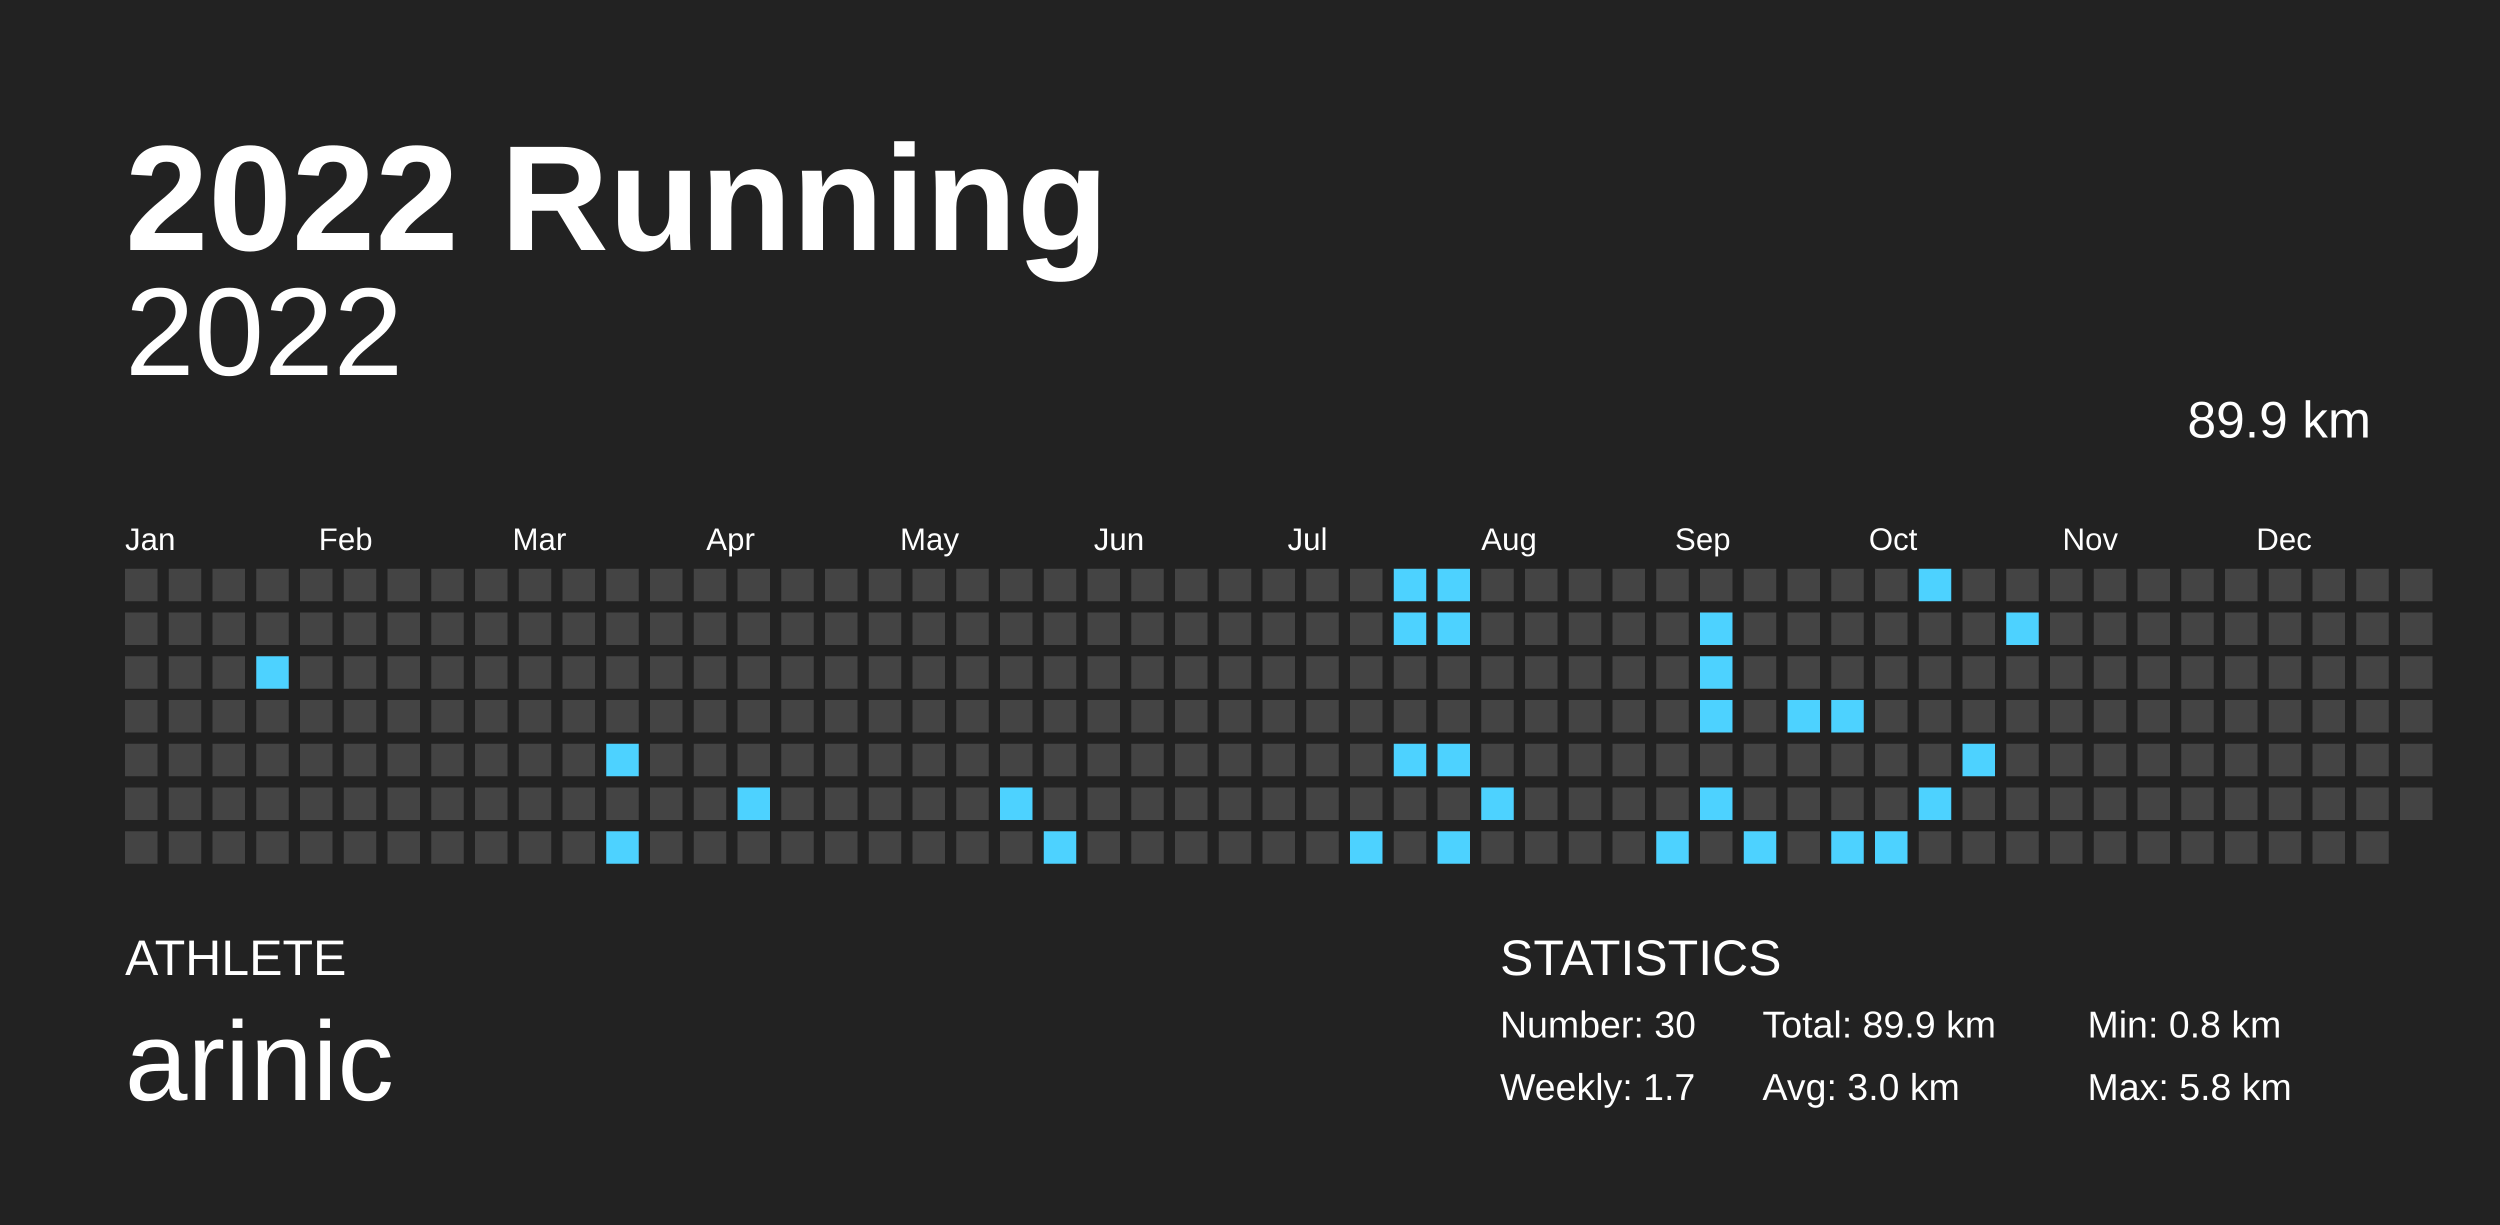
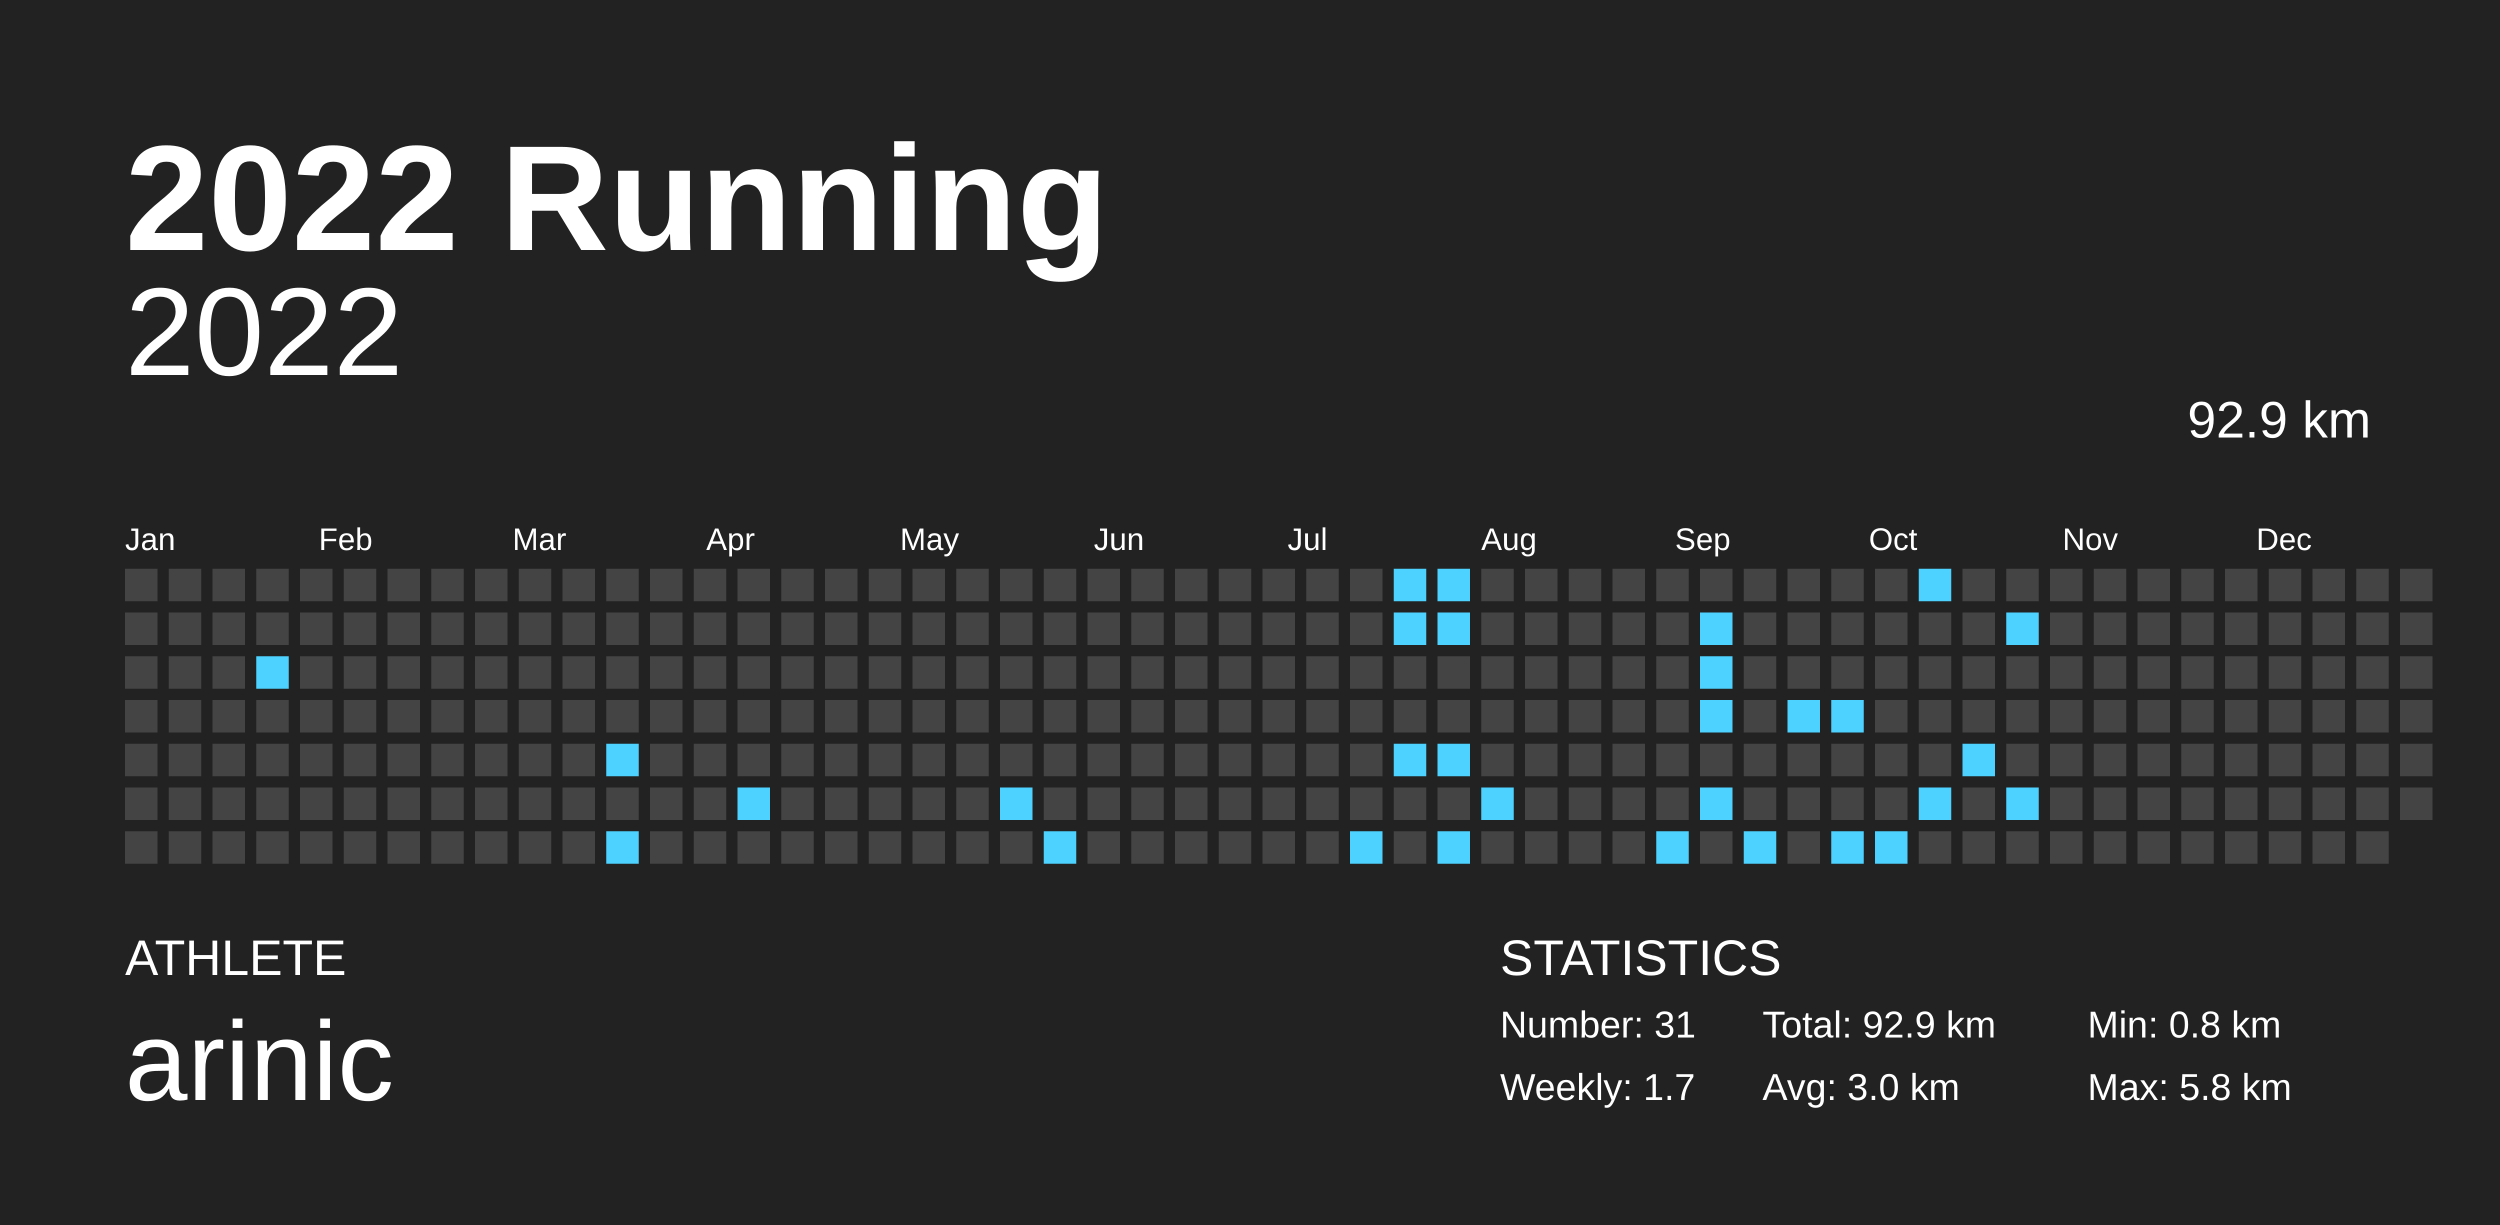
<svg xmlns="http://www.w3.org/2000/svg" baseProfile="full" height="98mm" version="1.1" viewBox="0,0,200,98" width="200mm">
  <defs />
  <rect fill="#222222" height="98" width="200" x="0" y="0" />
  <text fill="#FFFFFF" style="font-size:12px; font-family:Arial; font-weight:bold;" x="10" y="20">2022 Running</text>
  <text fill="#FFFFFF" style="font-size:4px; font-family:Arial" x="10" y="78">ATHLETE</text>
  <text fill="#FFFFFF" style="font-size:9px; font-family:Arial" x="10" y="88">arinic</text>
  <text fill="#FFFFFF" style="font-size:4px; font-family:Arial" x="120" y="78">STATISTICS</text>
-   <text fill="#FFFFFF" style="font-size:3px; font-family:Arial" x="120" y="83">Number: 30</text>
+   <text fill="#FFFFFF" style="font-size:3px; font-family:Arial" x="120" y="83">Number: 31</text>
  <text fill="#FFFFFF" style="font-size:3px; font-family:Arial" x="120" y="88">Weekly: 1.7</text>
-   <text fill="#FFFFFF" style="font-size:3px; font-family:Arial" x="141" y="83">Total: 89.9 km</text>
+   <text fill="#FFFFFF" style="font-size:3px; font-family:Arial" x="141" y="83">Total: 92.9 km</text>
  <text fill="#FFFFFF" style="font-size:3px; font-family:Arial" x="141" y="88">Avg: 3.0 km</text>
  <text fill="#FFFFFF" style="font-size:3px; font-family:Arial" x="167" y="83">Min: 0.8 km</text>
  <text fill="#FFFFFF" style="font-size:3px; font-family:Arial" x="167" y="88">Max: 5.8 km</text>
  <text alignment-baseline="hanging" fill="#FFFFFF" style="font-size:10.0px; font-family:Arial;" x="10" y="30">2022</text>
-   <text alignment-baseline="hanging" fill="#FFFFFF" style="font-size:4.125px; font-family:Arial;" x="175" y="35">89.9 km</text>
+   <text alignment-baseline="hanging" fill="#FFFFFF" style="font-size:4.125px; font-family:Arial;" x="175" y="35">92.9 km</text>
  <text fill="#FFFFFF" style="font-size:2.5px; font-family:Arial" x="10.0" y="44">Jan</text>
  <text fill="#FFFFFF" style="font-size:2.5px; font-family:Arial" x="25.5" y="44">Feb</text>
  <text fill="#FFFFFF" style="font-size:2.5px; font-family:Arial" x="41.0" y="44">Mar</text>
  <text fill="#FFFFFF" style="font-size:2.5px; font-family:Arial" x="56.5" y="44">Apr</text>
  <text fill="#FFFFFF" style="font-size:2.5px; font-family:Arial" x="72.0" y="44">May</text>
  <text fill="#FFFFFF" style="font-size:2.5px; font-family:Arial" x="87.5" y="44">Jun</text>
  <text fill="#FFFFFF" style="font-size:2.5px; font-family:Arial" x="103.0" y="44">Jul</text>
  <text fill="#FFFFFF" style="font-size:2.5px; font-family:Arial" x="118.5" y="44">Aug</text>
  <text fill="#FFFFFF" style="font-size:2.5px; font-family:Arial" x="134.0" y="44">Sep</text>
  <text fill="#FFFFFF" style="font-size:2.5px; font-family:Arial" x="149.5" y="44">Oct</text>
  <text fill="#FFFFFF" style="font-size:2.5px; font-family:Arial" x="165.0" y="44">Nov</text>
  <text fill="#FFFFFF" style="font-size:2.5px; font-family:Arial" x="180.5" y="44">Dec</text>
  <rect fill="#444444" height="2.6" width="2.6" x="10.0" y="45.5" />
  <rect fill="#444444" height="2.6" width="2.6" x="10.0" y="49.0" />
  <rect fill="#444444" height="2.6" width="2.6" x="10.0" y="52.5" />
  <rect fill="#444444" height="2.6" width="2.6" x="10.0" y="56.0" />
  <rect fill="#444444" height="2.6" width="2.6" x="10.0" y="59.5" />
  <rect fill="#444444" height="2.6" width="2.6" x="10.0" y="63.0" />
  <rect fill="#444444" height="2.6" width="2.6" x="10.0" y="66.5" />
  <rect fill="#444444" height="2.6" width="2.6" x="13.5" y="45.5" />
  <rect fill="#444444" height="2.6" width="2.6" x="13.5" y="49.0" />
  <rect fill="#444444" height="2.6" width="2.6" x="13.5" y="52.5" />
  <rect fill="#444444" height="2.6" width="2.6" x="13.5" y="56.0" />
  <rect fill="#444444" height="2.6" width="2.6" x="13.5" y="59.5" />
  <rect fill="#444444" height="2.6" width="2.6" x="13.5" y="63.0" />
  <rect fill="#444444" height="2.6" width="2.6" x="13.5" y="66.5" />
  <rect fill="#444444" height="2.6" width="2.6" x="17.0" y="45.5" />
  <rect fill="#444444" height="2.6" width="2.6" x="17.0" y="49.0" />
  <rect fill="#444444" height="2.6" width="2.6" x="17.0" y="52.5" />
  <rect fill="#444444" height="2.6" width="2.6" x="17.0" y="56.0" />
  <rect fill="#444444" height="2.6" width="2.6" x="17.0" y="59.5" />
  <rect fill="#444444" height="2.6" width="2.6" x="17.0" y="63.0" />
  <rect fill="#444444" height="2.6" width="2.6" x="17.0" y="66.5" />
  <rect fill="#444444" height="2.6" width="2.6" x="20.5" y="45.5" />
  <rect fill="#444444" height="2.6" width="2.6" x="20.5" y="49.0" />
  <rect fill="#4dd2ff" height="2.6" width="2.6" x="20.5" y="52.5" />
  <rect fill="#444444" height="2.6" width="2.6" x="20.5" y="56.0" />
  <rect fill="#444444" height="2.6" width="2.6" x="20.5" y="59.5" />
  <rect fill="#444444" height="2.6" width="2.6" x="20.5" y="63.0" />
  <rect fill="#444444" height="2.6" width="2.6" x="20.5" y="66.5" />
  <rect fill="#444444" height="2.6" width="2.6" x="24.0" y="45.5" />
  <rect fill="#444444" height="2.6" width="2.6" x="24.0" y="49.0" />
  <rect fill="#444444" height="2.6" width="2.6" x="24.0" y="52.5" />
  <rect fill="#444444" height="2.6" width="2.6" x="24.0" y="56.0" />
  <rect fill="#444444" height="2.6" width="2.6" x="24.0" y="59.5" />
  <rect fill="#444444" height="2.6" width="2.6" x="24.0" y="63.0" />
  <rect fill="#444444" height="2.6" width="2.6" x="24.0" y="66.5" />
  <rect fill="#444444" height="2.6" width="2.6" x="27.5" y="45.5" />
  <rect fill="#444444" height="2.6" width="2.6" x="27.5" y="49.0" />
  <rect fill="#444444" height="2.6" width="2.6" x="27.5" y="52.5" />
  <rect fill="#444444" height="2.6" width="2.6" x="27.5" y="56.0" />
  <rect fill="#444444" height="2.6" width="2.6" x="27.5" y="59.5" />
  <rect fill="#444444" height="2.6" width="2.6" x="27.5" y="63.0" />
  <rect fill="#444444" height="2.6" width="2.6" x="27.5" y="66.5" />
  <rect fill="#444444" height="2.6" width="2.6" x="31.0" y="45.5" />
  <rect fill="#444444" height="2.6" width="2.6" x="31.0" y="49.0" />
  <rect fill="#444444" height="2.6" width="2.6" x="31.0" y="52.5" />
  <rect fill="#444444" height="2.6" width="2.6" x="31.0" y="56.0" />
  <rect fill="#444444" height="2.6" width="2.6" x="31.0" y="59.5" />
  <rect fill="#444444" height="2.6" width="2.6" x="31.0" y="63.0" />
  <rect fill="#444444" height="2.6" width="2.6" x="31.0" y="66.5" />
  <rect fill="#444444" height="2.6" width="2.6" x="34.5" y="45.5" />
  <rect fill="#444444" height="2.6" width="2.6" x="34.5" y="49.0" />
  <rect fill="#444444" height="2.6" width="2.6" x="34.5" y="52.5" />
  <rect fill="#444444" height="2.6" width="2.6" x="34.5" y="56.0" />
  <rect fill="#444444" height="2.6" width="2.6" x="34.5" y="59.5" />
  <rect fill="#444444" height="2.6" width="2.6" x="34.5" y="63.0" />
  <rect fill="#444444" height="2.6" width="2.6" x="34.5" y="66.5" />
  <rect fill="#444444" height="2.6" width="2.6" x="38.0" y="45.5" />
  <rect fill="#444444" height="2.6" width="2.6" x="38.0" y="49.0" />
  <rect fill="#444444" height="2.6" width="2.6" x="38.0" y="52.5" />
  <rect fill="#444444" height="2.6" width="2.6" x="38.0" y="56.0" />
  <rect fill="#444444" height="2.6" width="2.6" x="38.0" y="59.5" />
  <rect fill="#444444" height="2.6" width="2.6" x="38.0" y="63.0" />
  <rect fill="#444444" height="2.6" width="2.6" x="38.0" y="66.5" />
  <rect fill="#444444" height="2.6" width="2.6" x="41.5" y="45.5" />
  <rect fill="#444444" height="2.6" width="2.6" x="41.5" y="49.0" />
  <rect fill="#444444" height="2.6" width="2.6" x="41.5" y="52.5" />
  <rect fill="#444444" height="2.6" width="2.6" x="41.5" y="56.0" />
  <rect fill="#444444" height="2.6" width="2.6" x="41.5" y="59.5" />
  <rect fill="#444444" height="2.6" width="2.6" x="41.5" y="63.0" />
  <rect fill="#444444" height="2.6" width="2.6" x="41.5" y="66.5" />
  <rect fill="#444444" height="2.6" width="2.6" x="45.0" y="45.5" />
  <rect fill="#444444" height="2.6" width="2.6" x="45.0" y="49.0" />
  <rect fill="#444444" height="2.6" width="2.6" x="45.0" y="52.5" />
  <rect fill="#444444" height="2.6" width="2.6" x="45.0" y="56.0" />
  <rect fill="#444444" height="2.6" width="2.6" x="45.0" y="59.5" />
  <rect fill="#444444" height="2.6" width="2.6" x="45.0" y="63.0" />
  <rect fill="#444444" height="2.6" width="2.6" x="45.0" y="66.5" />
  <rect fill="#444444" height="2.6" width="2.6" x="48.5" y="45.5" />
  <rect fill="#444444" height="2.6" width="2.6" x="48.5" y="49.0" />
  <rect fill="#444444" height="2.6" width="2.6" x="48.5" y="52.5" />
  <rect fill="#444444" height="2.6" width="2.6" x="48.5" y="56.0" />
  <rect fill="#4dd2ff" height="2.6" width="2.6" x="48.5" y="59.5" />
  <rect fill="#444444" height="2.6" width="2.6" x="48.5" y="63.0" />
  <rect fill="#4dd2ff" height="2.6" width="2.6" x="48.5" y="66.5" />
  <rect fill="#444444" height="2.6" width="2.6" x="52.0" y="45.5" />
  <rect fill="#444444" height="2.6" width="2.6" x="52.0" y="49.0" />
  <rect fill="#444444" height="2.6" width="2.6" x="52.0" y="52.5" />
  <rect fill="#444444" height="2.6" width="2.6" x="52.0" y="56.0" />
  <rect fill="#444444" height="2.6" width="2.6" x="52.0" y="59.5" />
  <rect fill="#444444" height="2.6" width="2.6" x="52.0" y="63.0" />
  <rect fill="#444444" height="2.6" width="2.6" x="52.0" y="66.5" />
  <rect fill="#444444" height="2.6" width="2.6" x="55.5" y="45.5" />
  <rect fill="#444444" height="2.6" width="2.6" x="55.5" y="49.0" />
  <rect fill="#444444" height="2.6" width="2.6" x="55.5" y="52.5" />
  <rect fill="#444444" height="2.6" width="2.6" x="55.5" y="56.0" />
  <rect fill="#444444" height="2.6" width="2.6" x="55.5" y="59.5" />
  <rect fill="#444444" height="2.6" width="2.6" x="55.5" y="63.0" />
  <rect fill="#444444" height="2.6" width="2.6" x="55.5" y="66.5" />
  <rect fill="#444444" height="2.6" width="2.6" x="59.0" y="45.5" />
  <rect fill="#444444" height="2.6" width="2.6" x="59.0" y="49.0" />
  <rect fill="#444444" height="2.6" width="2.6" x="59.0" y="52.5" />
  <rect fill="#444444" height="2.6" width="2.6" x="59.0" y="56.0" />
  <rect fill="#444444" height="2.6" width="2.6" x="59.0" y="59.5" />
  <rect fill="#4dd2ff" height="2.6" width="2.6" x="59.0" y="63.0" />
  <rect fill="#444444" height="2.6" width="2.6" x="59.0" y="66.5" />
  <rect fill="#444444" height="2.6" width="2.6" x="62.5" y="45.5" />
  <rect fill="#444444" height="2.6" width="2.6" x="62.5" y="49.0" />
  <rect fill="#444444" height="2.6" width="2.6" x="62.5" y="52.5" />
  <rect fill="#444444" height="2.6" width="2.6" x="62.5" y="56.0" />
  <rect fill="#444444" height="2.6" width="2.6" x="62.5" y="59.5" />
  <rect fill="#444444" height="2.6" width="2.6" x="62.5" y="63.0" />
  <rect fill="#444444" height="2.6" width="2.6" x="62.5" y="66.5" />
  <rect fill="#444444" height="2.6" width="2.6" x="66.0" y="45.5" />
  <rect fill="#444444" height="2.6" width="2.6" x="66.0" y="49.0" />
  <rect fill="#444444" height="2.6" width="2.6" x="66.0" y="52.5" />
  <rect fill="#444444" height="2.6" width="2.6" x="66.0" y="56.0" />
  <rect fill="#444444" height="2.6" width="2.6" x="66.0" y="59.5" />
  <rect fill="#444444" height="2.6" width="2.6" x="66.0" y="63.0" />
  <rect fill="#444444" height="2.6" width="2.6" x="66.0" y="66.5" />
  <rect fill="#444444" height="2.6" width="2.6" x="69.5" y="45.5" />
  <rect fill="#444444" height="2.6" width="2.6" x="69.5" y="49.0" />
  <rect fill="#444444" height="2.6" width="2.6" x="69.5" y="52.5" />
  <rect fill="#444444" height="2.6" width="2.6" x="69.5" y="56.0" />
  <rect fill="#444444" height="2.6" width="2.6" x="69.5" y="59.5" />
  <rect fill="#444444" height="2.6" width="2.6" x="69.5" y="63.0" />
  <rect fill="#444444" height="2.6" width="2.6" x="69.5" y="66.5" />
  <rect fill="#444444" height="2.6" width="2.6" x="73.0" y="45.5" />
  <rect fill="#444444" height="2.6" width="2.6" x="73.0" y="49.0" />
  <rect fill="#444444" height="2.6" width="2.6" x="73.0" y="52.5" />
  <rect fill="#444444" height="2.6" width="2.6" x="73.0" y="56.0" />
  <rect fill="#444444" height="2.6" width="2.6" x="73.0" y="59.5" />
  <rect fill="#444444" height="2.6" width="2.6" x="73.0" y="63.0" />
  <rect fill="#444444" height="2.6" width="2.6" x="73.0" y="66.5" />
  <rect fill="#444444" height="2.6" width="2.6" x="76.5" y="45.5" />
  <rect fill="#444444" height="2.6" width="2.6" x="76.5" y="49.0" />
  <rect fill="#444444" height="2.6" width="2.6" x="76.5" y="52.5" />
  <rect fill="#444444" height="2.6" width="2.6" x="76.5" y="56.0" />
  <rect fill="#444444" height="2.6" width="2.6" x="76.5" y="59.5" />
  <rect fill="#444444" height="2.6" width="2.6" x="76.5" y="63.0" />
  <rect fill="#444444" height="2.6" width="2.6" x="76.5" y="66.5" />
  <rect fill="#444444" height="2.6" width="2.6" x="80.0" y="45.5" />
  <rect fill="#444444" height="2.6" width="2.6" x="80.0" y="49.0" />
  <rect fill="#444444" height="2.6" width="2.6" x="80.0" y="52.5" />
  <rect fill="#444444" height="2.6" width="2.6" x="80.0" y="56.0" />
  <rect fill="#444444" height="2.6" width="2.6" x="80.0" y="59.5" />
  <rect fill="#4dd2ff" height="2.6" width="2.6" x="80.0" y="63.0" />
  <rect fill="#444444" height="2.6" width="2.6" x="80.0" y="66.5" />
  <rect fill="#444444" height="2.6" width="2.6" x="83.5" y="45.5" />
  <rect fill="#444444" height="2.6" width="2.6" x="83.5" y="49.0" />
  <rect fill="#444444" height="2.6" width="2.6" x="83.5" y="52.5" />
  <rect fill="#444444" height="2.6" width="2.6" x="83.5" y="56.0" />
  <rect fill="#444444" height="2.6" width="2.6" x="83.5" y="59.5" />
  <rect fill="#444444" height="2.6" width="2.6" x="83.5" y="63.0" />
  <rect fill="#4dd2ff" height="2.6" width="2.6" x="83.5" y="66.5" />
  <rect fill="#444444" height="2.6" width="2.6" x="87.0" y="45.5" />
  <rect fill="#444444" height="2.6" width="2.6" x="87.0" y="49.0" />
  <rect fill="#444444" height="2.6" width="2.6" x="87.0" y="52.5" />
  <rect fill="#444444" height="2.6" width="2.6" x="87.0" y="56.0" />
  <rect fill="#444444" height="2.6" width="2.6" x="87.0" y="59.5" />
  <rect fill="#444444" height="2.6" width="2.6" x="87.0" y="63.0" />
  <rect fill="#444444" height="2.6" width="2.6" x="87.0" y="66.5" />
  <rect fill="#444444" height="2.6" width="2.6" x="90.5" y="45.5" />
  <rect fill="#444444" height="2.6" width="2.6" x="90.5" y="49.0" />
  <rect fill="#444444" height="2.6" width="2.6" x="90.5" y="52.5" />
  <rect fill="#444444" height="2.6" width="2.6" x="90.5" y="56.0" />
  <rect fill="#444444" height="2.6" width="2.6" x="90.5" y="59.5" />
  <rect fill="#444444" height="2.6" width="2.6" x="90.5" y="63.0" />
  <rect fill="#444444" height="2.6" width="2.6" x="90.5" y="66.5" />
  <rect fill="#444444" height="2.6" width="2.6" x="94.0" y="45.5" />
  <rect fill="#444444" height="2.6" width="2.6" x="94.0" y="49.0" />
  <rect fill="#444444" height="2.6" width="2.6" x="94.0" y="52.5" />
  <rect fill="#444444" height="2.6" width="2.6" x="94.0" y="56.0" />
  <rect fill="#444444" height="2.6" width="2.6" x="94.0" y="59.5" />
  <rect fill="#444444" height="2.6" width="2.6" x="94.0" y="63.0" />
  <rect fill="#444444" height="2.6" width="2.6" x="94.0" y="66.5" />
  <rect fill="#444444" height="2.6" width="2.6" x="97.5" y="45.5" />
  <rect fill="#444444" height="2.6" width="2.6" x="97.5" y="49.0" />
  <rect fill="#444444" height="2.6" width="2.6" x="97.5" y="52.5" />
  <rect fill="#444444" height="2.6" width="2.6" x="97.5" y="56.0" />
  <rect fill="#444444" height="2.6" width="2.6" x="97.5" y="59.5" />
  <rect fill="#444444" height="2.6" width="2.6" x="97.5" y="63.0" />
  <rect fill="#444444" height="2.6" width="2.6" x="97.5" y="66.5" />
  <rect fill="#444444" height="2.6" width="2.6" x="101.0" y="45.5" />
  <rect fill="#444444" height="2.6" width="2.6" x="101.0" y="49.0" />
  <rect fill="#444444" height="2.6" width="2.6" x="101.0" y="52.5" />
  <rect fill="#444444" height="2.6" width="2.6" x="101.0" y="56.0" />
  <rect fill="#444444" height="2.6" width="2.6" x="101.0" y="59.5" />
  <rect fill="#444444" height="2.6" width="2.6" x="101.0" y="63.0" />
  <rect fill="#444444" height="2.6" width="2.6" x="101.0" y="66.5" />
  <rect fill="#444444" height="2.6" width="2.6" x="104.5" y="45.5" />
  <rect fill="#444444" height="2.6" width="2.6" x="104.5" y="49.0" />
  <rect fill="#444444" height="2.6" width="2.6" x="104.5" y="52.5" />
  <rect fill="#444444" height="2.6" width="2.6" x="104.5" y="56.0" />
  <rect fill="#444444" height="2.6" width="2.6" x="104.5" y="59.5" />
  <rect fill="#444444" height="2.6" width="2.6" x="104.5" y="63.0" />
  <rect fill="#444444" height="2.6" width="2.6" x="104.5" y="66.5" />
  <rect fill="#444444" height="2.6" width="2.6" x="108.0" y="45.5" />
  <rect fill="#444444" height="2.6" width="2.6" x="108.0" y="49.0" />
  <rect fill="#444444" height="2.6" width="2.6" x="108.0" y="52.5" />
  <rect fill="#444444" height="2.6" width="2.6" x="108.0" y="56.0" />
  <rect fill="#444444" height="2.6" width="2.6" x="108.0" y="59.5" />
  <rect fill="#444444" height="2.6" width="2.6" x="108.0" y="63.0" />
  <rect fill="#4dd2ff" height="2.6" width="2.6" x="108.0" y="66.5" />
  <rect fill="#4dd2ff" height="2.6" width="2.6" x="111.5" y="45.5" />
  <rect fill="#4dd2ff" height="2.6" width="2.6" x="111.5" y="49.0" />
  <rect fill="#444444" height="2.6" width="2.6" x="111.5" y="52.5" />
  <rect fill="#444444" height="2.6" width="2.6" x="111.5" y="56.0" />
  <rect fill="#4dd2ff" height="2.6" width="2.6" x="111.5" y="59.5" />
  <rect fill="#444444" height="2.6" width="2.6" x="111.5" y="63.0" />
  <rect fill="#444444" height="2.6" width="2.6" x="111.5" y="66.5" />
  <rect fill="#4dd2ff" height="2.6" width="2.6" x="115.0" y="45.5" />
  <rect fill="#4dd2ff" height="2.6" width="2.6" x="115.0" y="49.0" />
  <rect fill="#444444" height="2.6" width="2.6" x="115.0" y="52.5" />
  <rect fill="#444444" height="2.6" width="2.6" x="115.0" y="56.0" />
  <rect fill="#4dd2ff" height="2.6" width="2.6" x="115.0" y="59.5" />
  <rect fill="#444444" height="2.6" width="2.6" x="115.0" y="63.0" />
  <rect fill="#4dd2ff" height="2.6" width="2.6" x="115.0" y="66.5" />
  <rect fill="#444444" height="2.6" width="2.6" x="118.5" y="45.5" />
  <rect fill="#444444" height="2.6" width="2.6" x="118.5" y="49.0" />
  <rect fill="#444444" height="2.6" width="2.6" x="118.5" y="52.5" />
  <rect fill="#444444" height="2.6" width="2.6" x="118.5" y="56.0" />
  <rect fill="#444444" height="2.6" width="2.6" x="118.5" y="59.5" />
  <rect fill="#4dd2ff" height="2.6" width="2.6" x="118.5" y="63.0" />
  <rect fill="#444444" height="2.6" width="2.6" x="118.5" y="66.5" />
  <rect fill="#444444" height="2.6" width="2.6" x="122.0" y="45.5" />
  <rect fill="#444444" height="2.6" width="2.6" x="122.0" y="49.0" />
  <rect fill="#444444" height="2.6" width="2.6" x="122.0" y="52.5" />
  <rect fill="#444444" height="2.6" width="2.6" x="122.0" y="56.0" />
  <rect fill="#444444" height="2.6" width="2.6" x="122.0" y="59.5" />
  <rect fill="#444444" height="2.6" width="2.6" x="122.0" y="63.0" />
  <rect fill="#444444" height="2.6" width="2.6" x="122.0" y="66.5" />
  <rect fill="#444444" height="2.6" width="2.6" x="125.5" y="45.5" />
  <rect fill="#444444" height="2.6" width="2.6" x="125.5" y="49.0" />
  <rect fill="#444444" height="2.6" width="2.6" x="125.5" y="52.5" />
  <rect fill="#444444" height="2.6" width="2.6" x="125.5" y="56.0" />
  <rect fill="#444444" height="2.6" width="2.6" x="125.5" y="59.5" />
  <rect fill="#444444" height="2.6" width="2.6" x="125.5" y="63.0" />
  <rect fill="#444444" height="2.6" width="2.6" x="125.5" y="66.5" />
  <rect fill="#444444" height="2.6" width="2.6" x="129.0" y="45.5" />
  <rect fill="#444444" height="2.6" width="2.6" x="129.0" y="49.0" />
  <rect fill="#444444" height="2.6" width="2.6" x="129.0" y="52.5" />
  <rect fill="#444444" height="2.6" width="2.6" x="129.0" y="56.0" />
  <rect fill="#444444" height="2.6" width="2.6" x="129.0" y="59.5" />
  <rect fill="#444444" height="2.6" width="2.6" x="129.0" y="63.0" />
  <rect fill="#444444" height="2.6" width="2.6" x="129.0" y="66.5" />
  <rect fill="#444444" height="2.6" width="2.6" x="132.5" y="45.5" />
  <rect fill="#444444" height="2.6" width="2.6" x="132.5" y="49.0" />
  <rect fill="#444444" height="2.6" width="2.6" x="132.5" y="52.5" />
  <rect fill="#444444" height="2.6" width="2.6" x="132.5" y="56.0" />
  <rect fill="#444444" height="2.6" width="2.6" x="132.5" y="59.5" />
  <rect fill="#444444" height="2.6" width="2.6" x="132.5" y="63.0" />
  <rect fill="#4dd2ff" height="2.6" width="2.6" x="132.5" y="66.5" />
  <rect fill="#444444" height="2.6" width="2.6" x="136.0" y="45.5" />
  <rect fill="#4dd2ff" height="2.6" width="2.6" x="136.0" y="49.0" />
  <rect fill="#4dd2ff" height="2.6" width="2.6" x="136.0" y="52.5" />
  <rect fill="#4dd2ff" height="2.6" width="2.6" x="136.0" y="56.0" />
  <rect fill="#444444" height="2.6" width="2.6" x="136.0" y="59.5" />
  <rect fill="#4dd2ff" height="2.6" width="2.6" x="136.0" y="63.0" />
  <rect fill="#444444" height="2.6" width="2.6" x="136.0" y="66.5" />
  <rect fill="#444444" height="2.6" width="2.6" x="139.5" y="45.5" />
  <rect fill="#444444" height="2.6" width="2.6" x="139.5" y="49.0" />
  <rect fill="#444444" height="2.6" width="2.6" x="139.5" y="52.5" />
  <rect fill="#444444" height="2.6" width="2.6" x="139.5" y="56.0" />
  <rect fill="#444444" height="2.6" width="2.6" x="139.5" y="59.5" />
  <rect fill="#444444" height="2.6" width="2.6" x="139.5" y="63.0" />
  <rect fill="#4dd2ff" height="2.6" width="2.6" x="139.5" y="66.5" />
  <rect fill="#444444" height="2.6" width="2.6" x="143.0" y="45.5" />
  <rect fill="#444444" height="2.6" width="2.6" x="143.0" y="49.0" />
  <rect fill="#444444" height="2.6" width="2.6" x="143.0" y="52.5" />
  <rect fill="#4dd2ff" height="2.6" width="2.6" x="143.0" y="56.0" />
  <rect fill="#444444" height="2.6" width="2.6" x="143.0" y="59.5" />
  <rect fill="#444444" height="2.6" width="2.6" x="143.0" y="63.0" />
  <rect fill="#444444" height="2.6" width="2.6" x="143.0" y="66.5" />
  <rect fill="#444444" height="2.6" width="2.6" x="146.5" y="45.5" />
  <rect fill="#444444" height="2.6" width="2.6" x="146.5" y="49.0" />
  <rect fill="#444444" height="2.6" width="2.6" x="146.5" y="52.5" />
  <rect fill="#4dd2ff" height="2.6" width="2.6" x="146.5" y="56.0" />
  <rect fill="#444444" height="2.6" width="2.6" x="146.5" y="59.5" />
  <rect fill="#444444" height="2.6" width="2.6" x="146.5" y="63.0" />
  <rect fill="#4dd2ff" height="2.6" width="2.6" x="146.5" y="66.5" />
  <rect fill="#444444" height="2.6" width="2.6" x="150.0" y="45.5" />
  <rect fill="#444444" height="2.6" width="2.6" x="150.0" y="49.0" />
  <rect fill="#444444" height="2.6" width="2.6" x="150.0" y="52.5" />
  <rect fill="#444444" height="2.6" width="2.6" x="150.0" y="56.0" />
  <rect fill="#444444" height="2.6" width="2.6" x="150.0" y="59.5" />
  <rect fill="#444444" height="2.6" width="2.6" x="150.0" y="63.0" />
  <rect fill="#4dd2ff" height="2.6" width="2.6" x="150.0" y="66.5" />
  <rect fill="#4dd2ff" height="2.6" width="2.6" x="153.5" y="45.5" />
  <rect fill="#444444" height="2.6" width="2.6" x="153.5" y="49.0" />
  <rect fill="#444444" height="2.6" width="2.6" x="153.5" y="52.5" />
  <rect fill="#444444" height="2.6" width="2.6" x="153.5" y="56.0" />
  <rect fill="#444444" height="2.6" width="2.6" x="153.5" y="59.5" />
  <rect fill="#4dd2ff" height="2.6" width="2.6" x="153.5" y="63.0" />
  <rect fill="#444444" height="2.6" width="2.6" x="153.5" y="66.5" />
  <rect fill="#444444" height="2.6" width="2.6" x="157.0" y="45.5" />
  <rect fill="#444444" height="2.6" width="2.6" x="157.0" y="49.0" />
  <rect fill="#444444" height="2.6" width="2.6" x="157.0" y="52.5" />
  <rect fill="#444444" height="2.6" width="2.6" x="157.0" y="56.0" />
  <rect fill="#4dd2ff" height="2.6" width="2.6" x="157.0" y="59.5" />
  <rect fill="#444444" height="2.6" width="2.6" x="157.0" y="63.0" />
  <rect fill="#444444" height="2.6" width="2.6" x="157.0" y="66.5" />
  <rect fill="#444444" height="2.6" width="2.6" x="160.5" y="45.5" />
  <rect fill="#4dd2ff" height="2.6" width="2.6" x="160.5" y="49.0" />
  <rect fill="#444444" height="2.6" width="2.6" x="160.5" y="52.5" />
  <rect fill="#444444" height="2.6" width="2.6" x="160.5" y="56.0" />
  <rect fill="#444444" height="2.6" width="2.6" x="160.5" y="59.5" />
-   <rect fill="#444444" height="2.6" width="2.6" x="160.5" y="63.0" />
+   <rect fill="#4dd2ff" height="2.6" width="2.6" x="160.5" y="63.0" />
  <rect fill="#444444" height="2.6" width="2.6" x="160.5" y="66.5" />
  <rect fill="#444444" height="2.6" width="2.6" x="164.0" y="45.5" />
  <rect fill="#444444" height="2.6" width="2.6" x="164.0" y="49.0" />
  <rect fill="#444444" height="2.6" width="2.6" x="164.0" y="52.5" />
  <rect fill="#444444" height="2.6" width="2.6" x="164.0" y="56.0" />
  <rect fill="#444444" height="2.6" width="2.6" x="164.0" y="59.5" />
  <rect fill="#444444" height="2.6" width="2.6" x="164.0" y="63.0" />
  <rect fill="#444444" height="2.6" width="2.6" x="164.0" y="66.5" />
  <rect fill="#444444" height="2.6" width="2.6" x="167.5" y="45.5" />
  <rect fill="#444444" height="2.6" width="2.6" x="167.5" y="49.0" />
  <rect fill="#444444" height="2.6" width="2.6" x="167.5" y="52.5" />
  <rect fill="#444444" height="2.6" width="2.6" x="167.5" y="56.0" />
  <rect fill="#444444" height="2.6" width="2.6" x="167.5" y="59.5" />
  <rect fill="#444444" height="2.6" width="2.6" x="167.5" y="63.0" />
  <rect fill="#444444" height="2.6" width="2.6" x="167.5" y="66.5" />
  <rect fill="#444444" height="2.6" width="2.6" x="171.0" y="45.5" />
  <rect fill="#444444" height="2.6" width="2.6" x="171.0" y="49.0" />
  <rect fill="#444444" height="2.6" width="2.6" x="171.0" y="52.5" />
  <rect fill="#444444" height="2.6" width="2.6" x="171.0" y="56.0" />
  <rect fill="#444444" height="2.6" width="2.6" x="171.0" y="59.5" />
  <rect fill="#444444" height="2.6" width="2.6" x="171.0" y="63.0" />
  <rect fill="#444444" height="2.6" width="2.6" x="171.0" y="66.5" />
  <rect fill="#444444" height="2.6" width="2.6" x="174.5" y="45.5" />
  <rect fill="#444444" height="2.6" width="2.6" x="174.5" y="49.0" />
  <rect fill="#444444" height="2.6" width="2.6" x="174.5" y="52.5" />
  <rect fill="#444444" height="2.6" width="2.6" x="174.5" y="56.0" />
  <rect fill="#444444" height="2.6" width="2.6" x="174.5" y="59.5" />
  <rect fill="#444444" height="2.6" width="2.6" x="174.5" y="63.0" />
  <rect fill="#444444" height="2.6" width="2.6" x="174.5" y="66.5" />
  <rect fill="#444444" height="2.6" width="2.6" x="178.0" y="45.5" />
  <rect fill="#444444" height="2.6" width="2.6" x="178.0" y="49.0" />
  <rect fill="#444444" height="2.6" width="2.6" x="178.0" y="52.5" />
  <rect fill="#444444" height="2.6" width="2.6" x="178.0" y="56.0" />
  <rect fill="#444444" height="2.6" width="2.6" x="178.0" y="59.5" />
  <rect fill="#444444" height="2.6" width="2.6" x="178.0" y="63.0" />
  <rect fill="#444444" height="2.6" width="2.6" x="178.0" y="66.5" />
  <rect fill="#444444" height="2.6" width="2.6" x="181.5" y="45.5" />
  <rect fill="#444444" height="2.6" width="2.6" x="181.5" y="49.0" />
  <rect fill="#444444" height="2.6" width="2.6" x="181.5" y="52.5" />
  <rect fill="#444444" height="2.6" width="2.6" x="181.5" y="56.0" />
  <rect fill="#444444" height="2.6" width="2.6" x="181.5" y="59.5" />
  <rect fill="#444444" height="2.6" width="2.6" x="181.5" y="63.0" />
  <rect fill="#444444" height="2.6" width="2.6" x="181.5" y="66.5" />
  <rect fill="#444444" height="2.6" width="2.6" x="185.0" y="45.5" />
  <rect fill="#444444" height="2.6" width="2.6" x="185.0" y="49.0" />
  <rect fill="#444444" height="2.6" width="2.6" x="185.0" y="52.5" />
  <rect fill="#444444" height="2.6" width="2.6" x="185.0" y="56.0" />
  <rect fill="#444444" height="2.6" width="2.6" x="185.0" y="59.5" />
  <rect fill="#444444" height="2.6" width="2.6" x="185.0" y="63.0" />
  <rect fill="#444444" height="2.6" width="2.6" x="185.0" y="66.5" />
  <rect fill="#444444" height="2.6" width="2.6" x="188.5" y="45.5" />
  <rect fill="#444444" height="2.6" width="2.6" x="188.5" y="49.0" />
  <rect fill="#444444" height="2.6" width="2.6" x="188.5" y="52.5" />
  <rect fill="#444444" height="2.6" width="2.6" x="188.5" y="56.0" />
  <rect fill="#444444" height="2.6" width="2.6" x="188.5" y="59.5" />
  <rect fill="#444444" height="2.6" width="2.6" x="188.5" y="63.0" />
  <rect fill="#444444" height="2.6" width="2.6" x="188.5" y="66.5" />
  <rect fill="#444444" height="2.6" width="2.6" x="192.0" y="45.5" />
  <rect fill="#444444" height="2.6" width="2.6" x="192.0" y="49.0" />
  <rect fill="#444444" height="2.6" width="2.6" x="192.0" y="52.5" />
  <rect fill="#444444" height="2.6" width="2.6" x="192.0" y="56.0" />
  <rect fill="#444444" height="2.6" width="2.6" x="192.0" y="59.5" />
  <rect fill="#444444" height="2.6" width="2.6" x="192.0" y="63.0" />
</svg>
